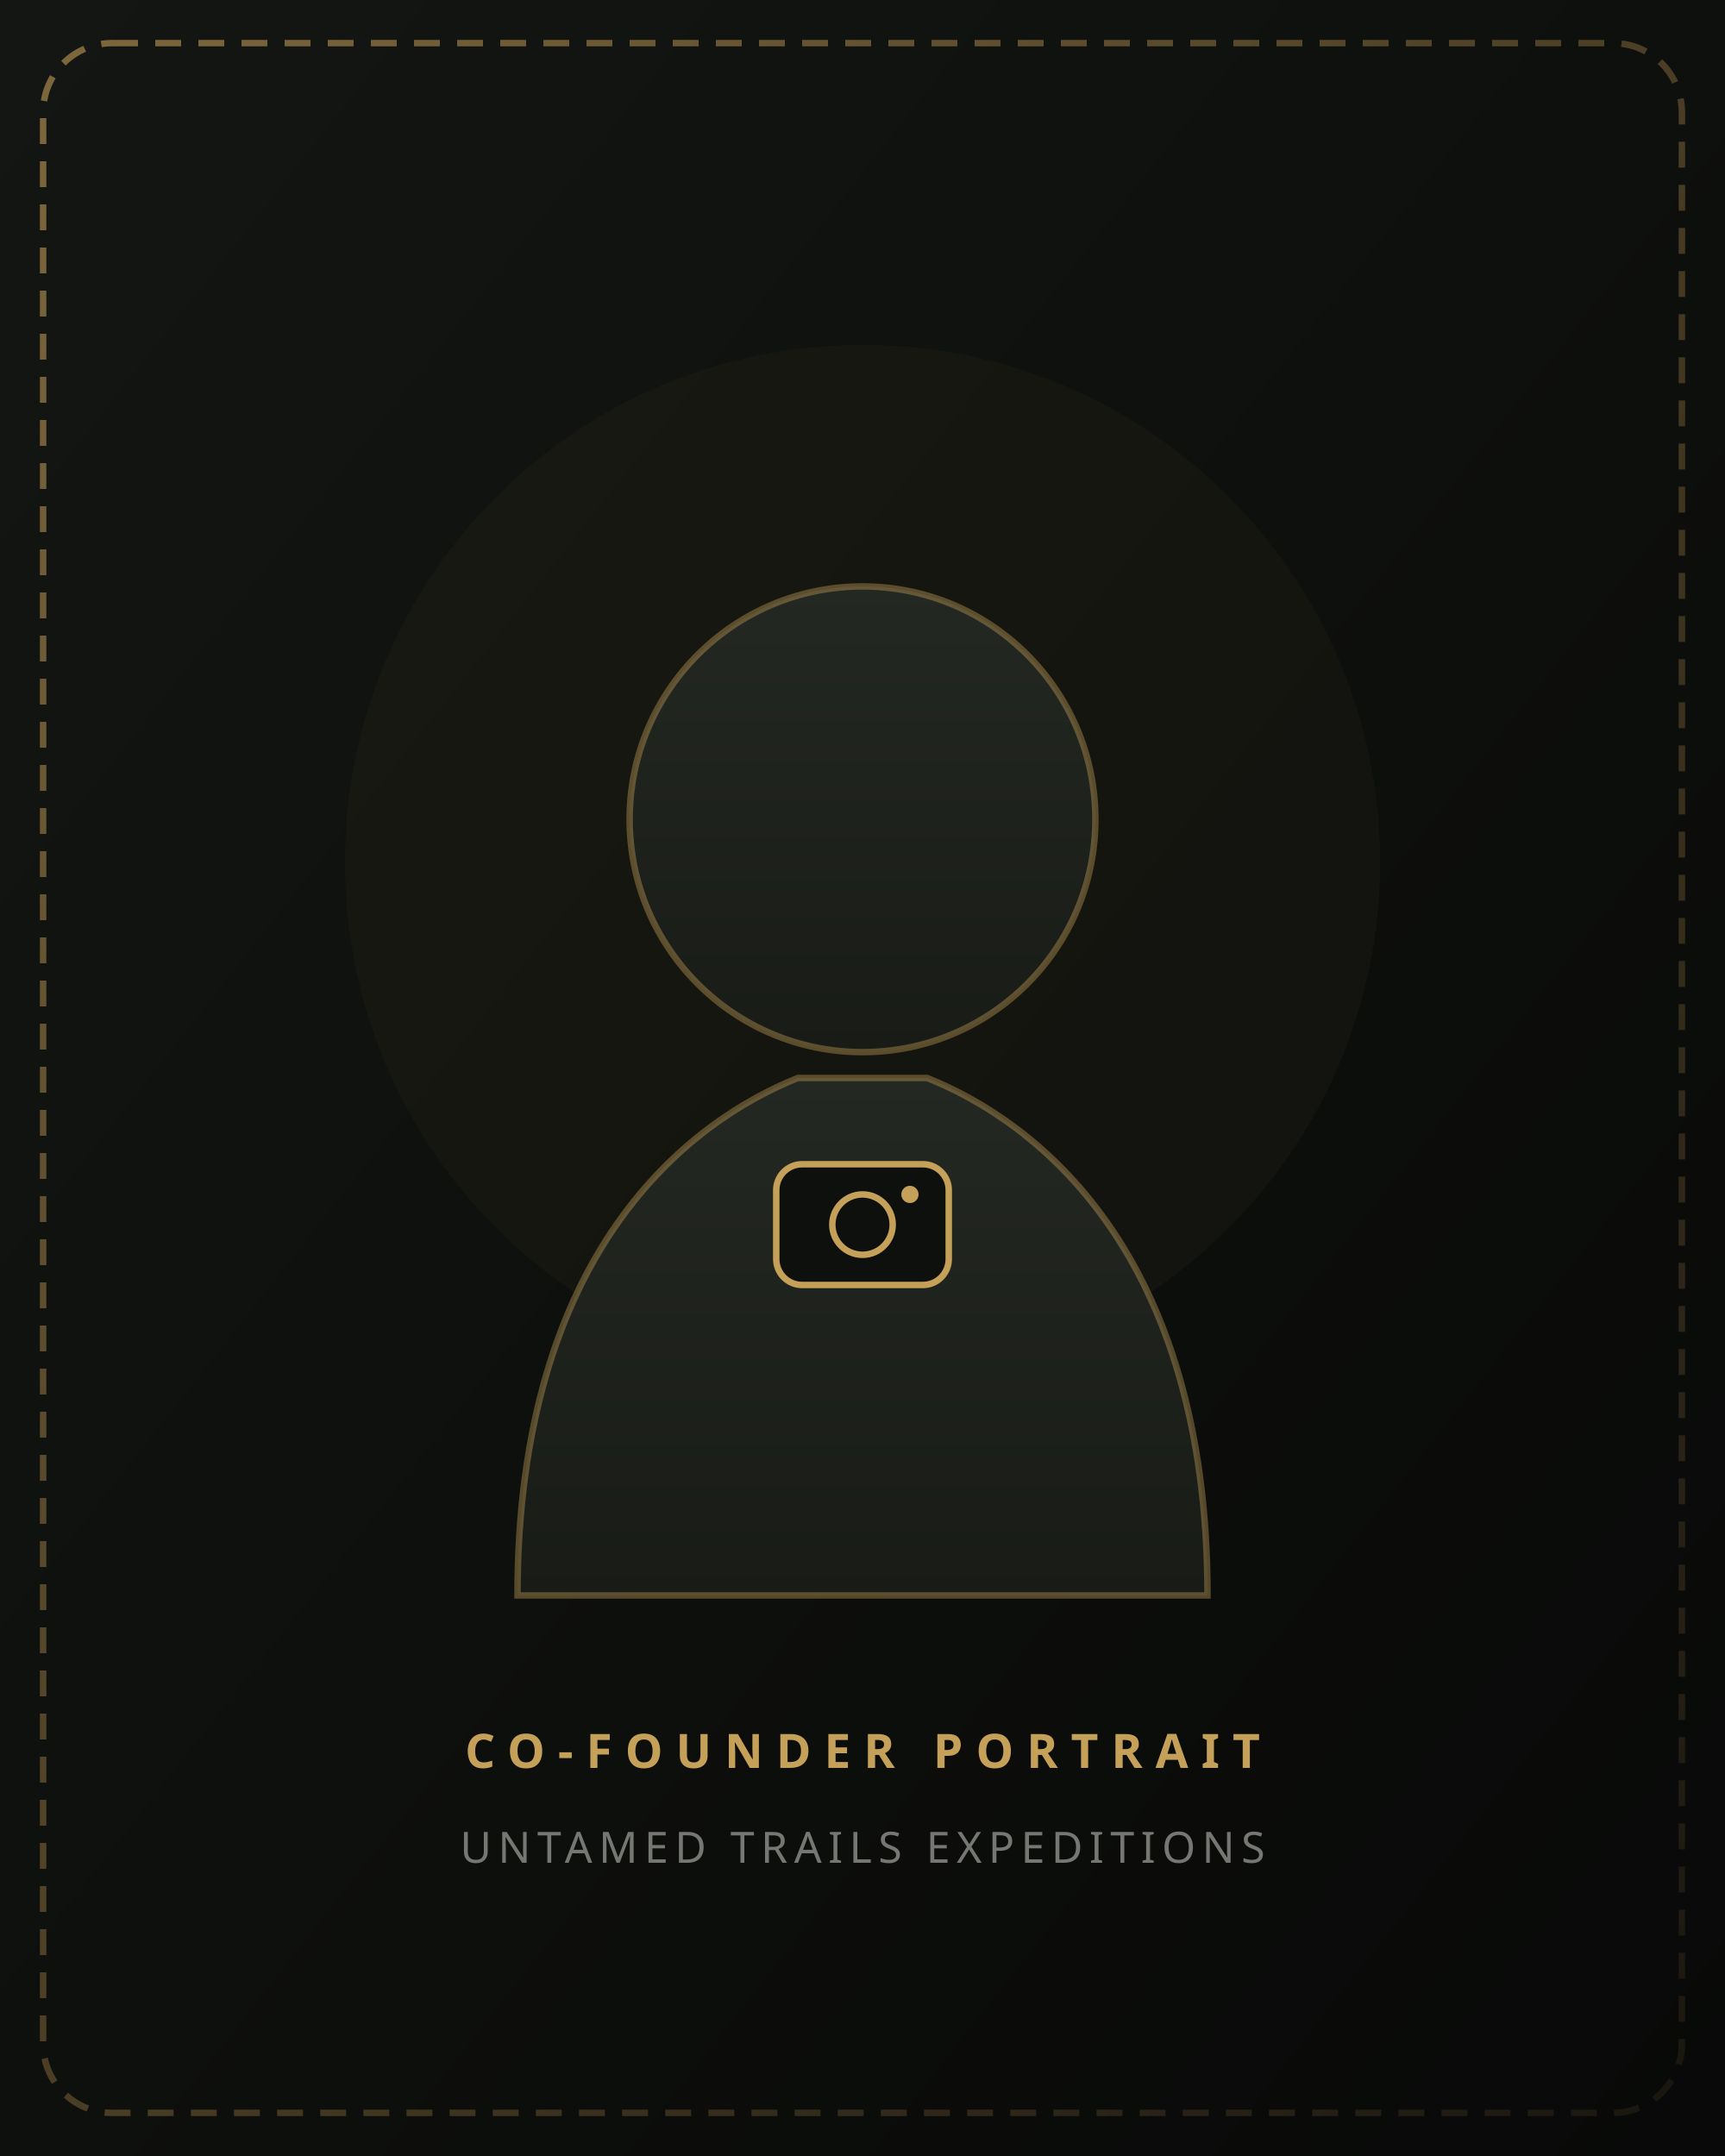
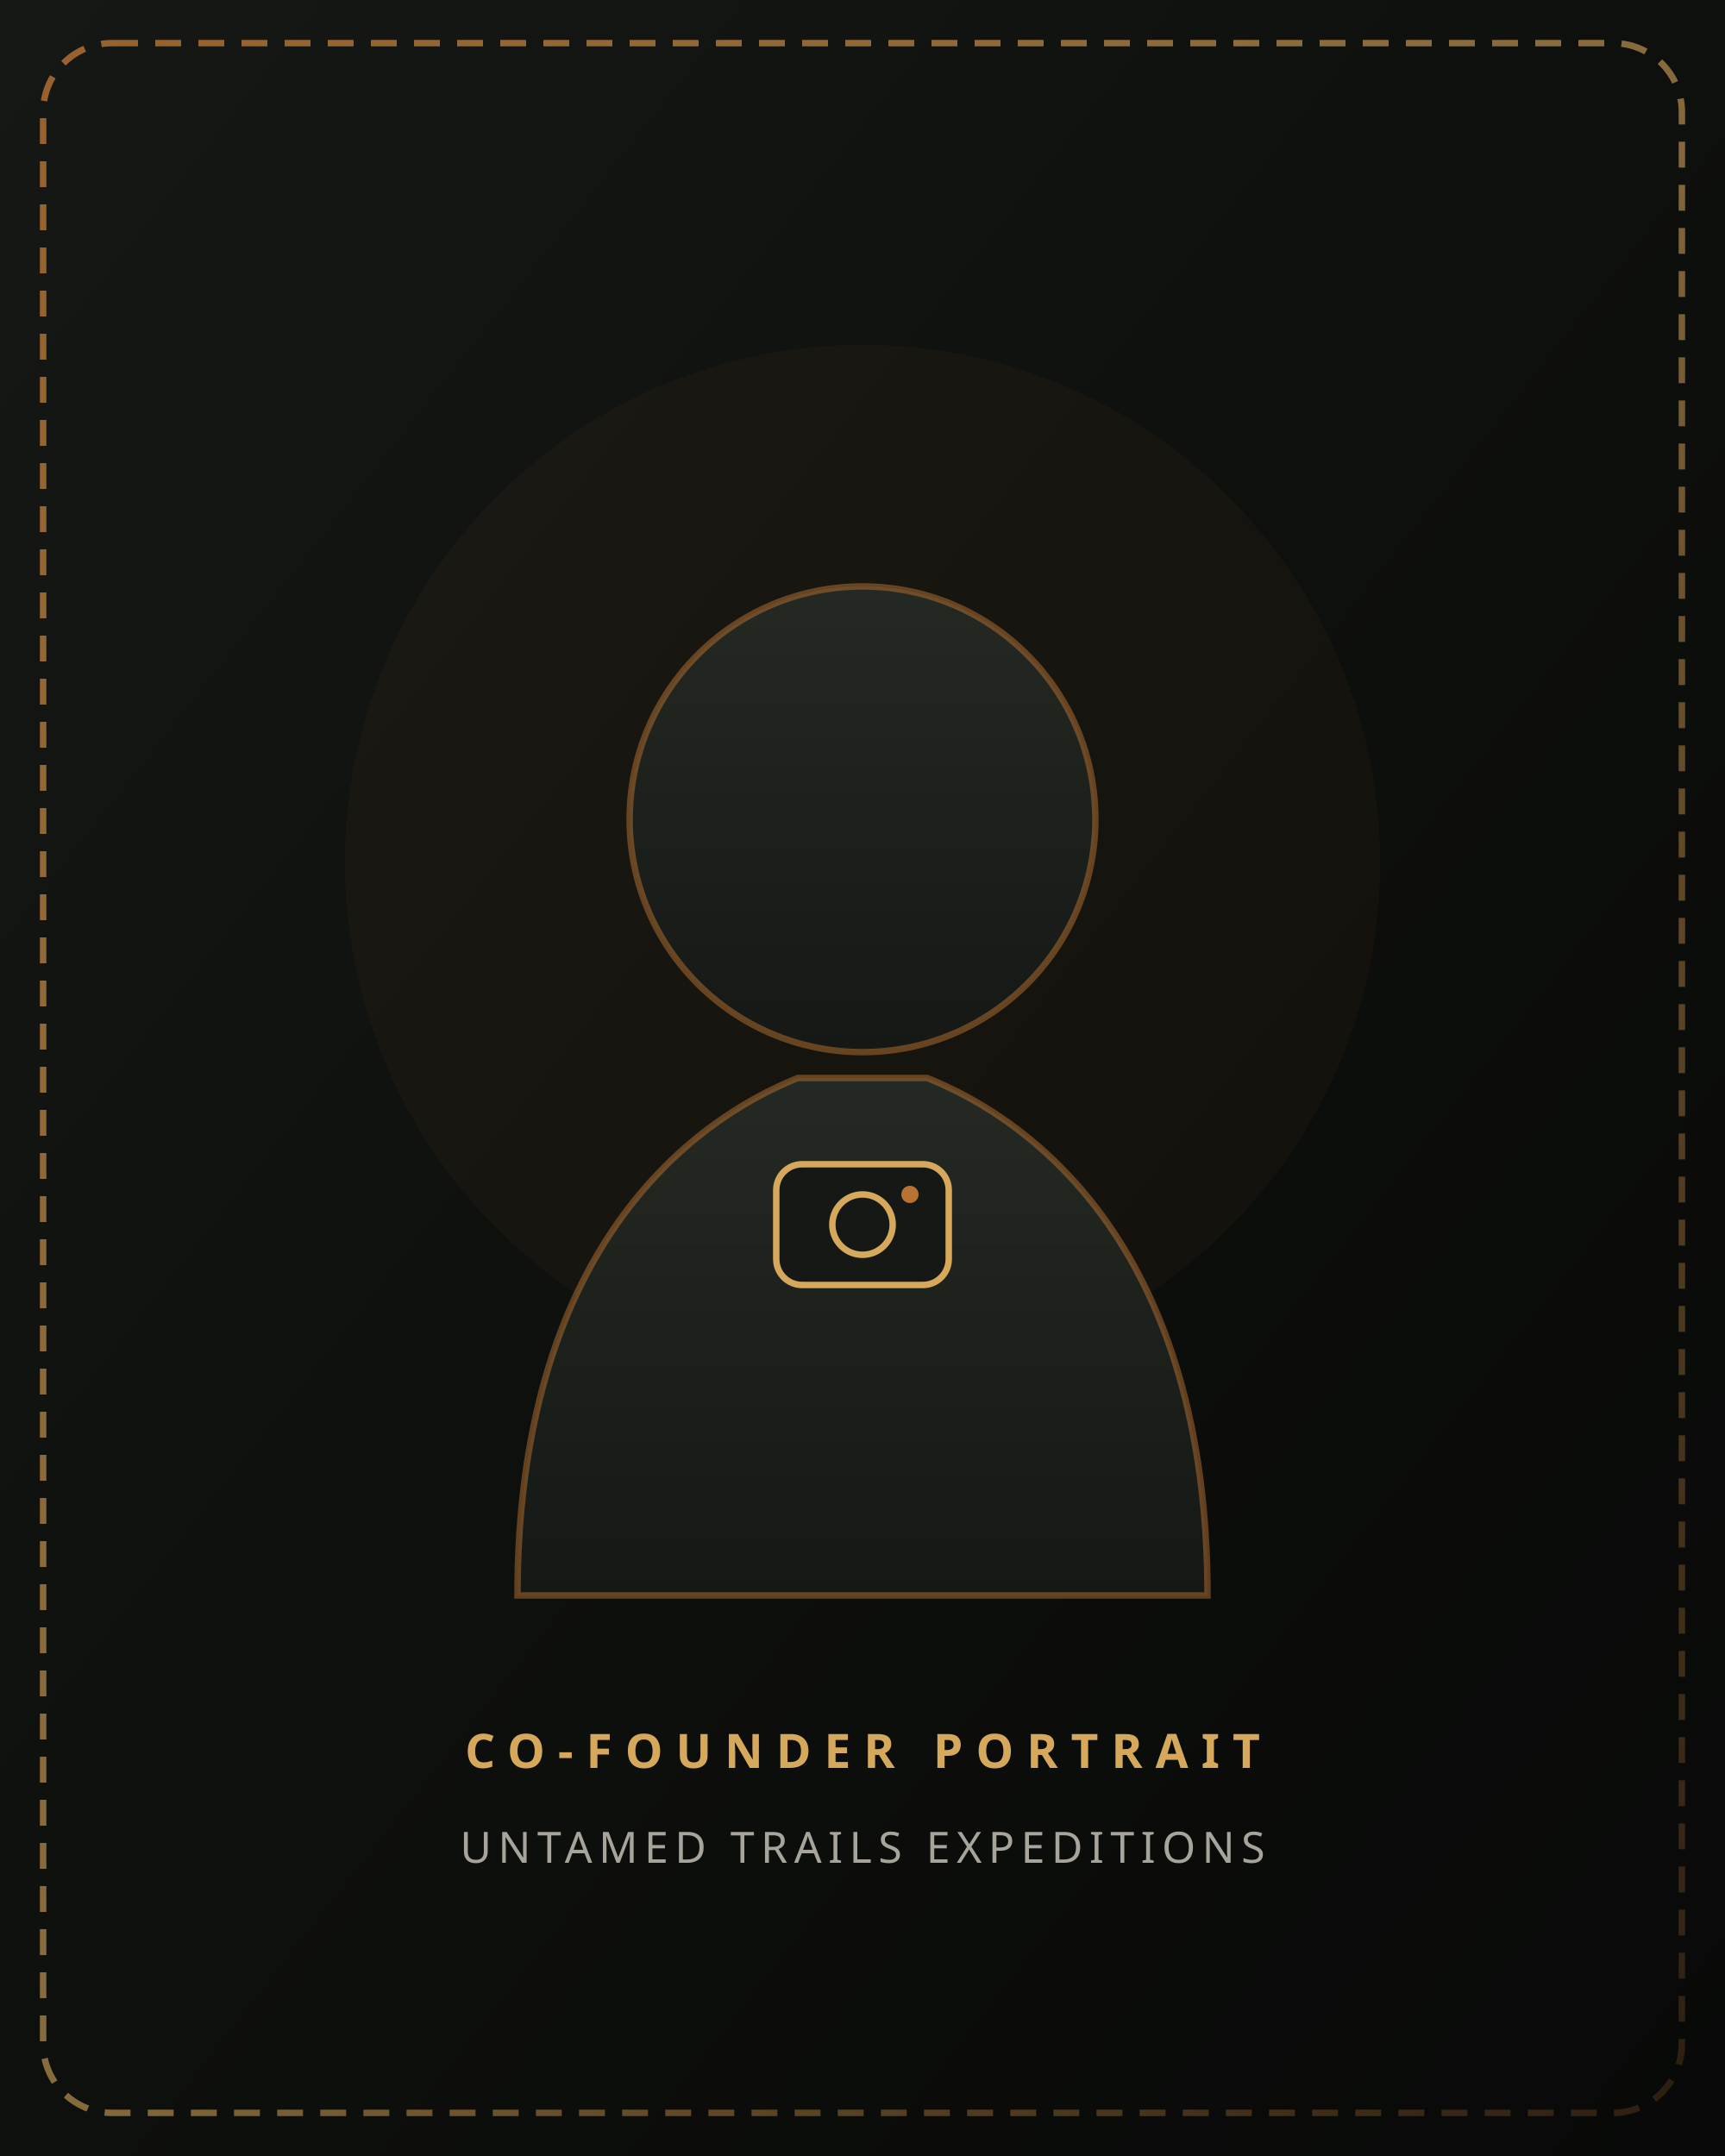
<svg xmlns="http://www.w3.org/2000/svg" viewBox="0 0 400 500" width="100%" height="100%">
  <defs>
    <linearGradient id="bgGrad" x1="0%" y1="0%" x2="100%" y2="100%">
-       <stop offset="0%" stop-color="#141613" />
+       <stop offset="0%" stop-color="#151815" />
      <stop offset="50%" stop-color="#0E100D" />
      <stop offset="100%" stop-color="#080908" />
    </linearGradient>
-     <linearGradient id="goldGrad" x1="0%" y1="0%" x2="100%" y2="100%">
-       <stop offset="0%" stop-color="#C5A059" stop-opacity="0.6" />
-       <stop offset="100%" stop-color="#B3874B" stop-opacity="0.1" />
+     <linearGradient id="copperGrad" x1="0%" y1="0%" x2="100%" y2="100%">
+       <stop offset="0%" stop-color="#B87333" stop-opacity="0.8" />
+       <stop offset="50%" stop-color="#D6A85C" stop-opacity="0.6" />
+       <stop offset="100%" stop-color="#B87333" stop-opacity="0.2" />
    </linearGradient>
    <linearGradient id="silhouetteGrad" x1="0%" y1="0%" x2="0%" y2="100%">
-       <stop offset="0%" stop-color="#242823" />
-       <stop offset="100%" stop-color="#181B16" />
+       <stop offset="0%" stop-color="#242923" />
+       <stop offset="100%" stop-color="#151815" />
    </linearGradient>
  </defs>
  <rect width="400" height="500" fill="url(#bgGrad)" />
-   <rect x="10" y="10" width="380" height="480" rx="16" fill="none" stroke="url(#goldGrad)" stroke-width="1.5" stroke-dasharray="6 4" />
-   <circle cx="200" cy="200" r="120" fill="#C5A059" fill-opacity="0.04" />
+   <rect x="10" y="10" width="380" height="480" rx="16" fill="none" stroke="url(#copperGrad)" stroke-width="1.5" stroke-dasharray="6 4" />
+   <circle cx="200" cy="200" r="120" fill="#B87333" fill-opacity="0.05" />
  <g transform="translate(0, 40)">
-     <circle cx="200" cy="150" r="54" fill="url(#silhouetteGrad)" stroke="#C5A059" stroke-width="1.5" stroke-opacity="0.4" />
-     <path d="M 120 330 C 120 250, 160 220, 185 210 L 215 210 C 240 220, 280 250, 280 330 Z" fill="url(#silhouetteGrad)" stroke="#C5A059" stroke-width="1.5" stroke-opacity="0.4" />
+     <circle cx="200" cy="150" r="54" fill="url(#silhouetteGrad)" stroke="#B87333" stroke-width="1.5" stroke-opacity="0.5" />
+     <path d="M 120 330 C 120 250, 160 220, 185 210 L 215 210 C 240 220, 280 250, 280 330 Z" fill="url(#silhouetteGrad)" stroke="#B87333" stroke-width="1.5" stroke-opacity="0.5" />
  </g>
  <g transform="translate(180, 270)">
-     <rect x="0" y="0" width="40" height="28" rx="6" fill="#0E100D" stroke="#C5A059" stroke-width="1.5" />
-     <circle cx="20" cy="14" r="7" fill="none" stroke="#C5A059" stroke-width="1.5" />
-     <circle cx="31" cy="7" r="2" fill="#C5A059" />
+     <rect x="0" y="0" width="40" height="28" rx="6" fill="#151815" stroke="#D6A85C" stroke-width="1.5" />
+     <circle cx="20" cy="14" r="7" fill="none" stroke="#D6A85C" stroke-width="1.5" />
+     <circle cx="31" cy="7" r="2" fill="#B87333" />
  </g>
-   <text x="200" y="410" text-anchor="middle" font-family="sans-serif" font-size="11" font-weight="600" letter-spacing="3" fill="#C5A059" text-transform="uppercase">
+   <text x="200" y="410" text-anchor="middle" font-family="'Manrope', sans-serif" font-size="11" font-weight="700" letter-spacing="3" fill="#D6A85C" text-transform="uppercase">
    CO-FOUNDER PORTRAIT
  </text>
-   <text x="200" y="432" text-anchor="middle" font-family="sans-serif" font-size="10" letter-spacing="1.5" fill="#757772">
+   <text x="200" y="432" text-anchor="middle" font-family="'Manrope', sans-serif" font-size="10" letter-spacing="1.5" fill="#A7A59B">
    UNTAMED TRAILS EXPEDITIONS
  </text>
</svg>
